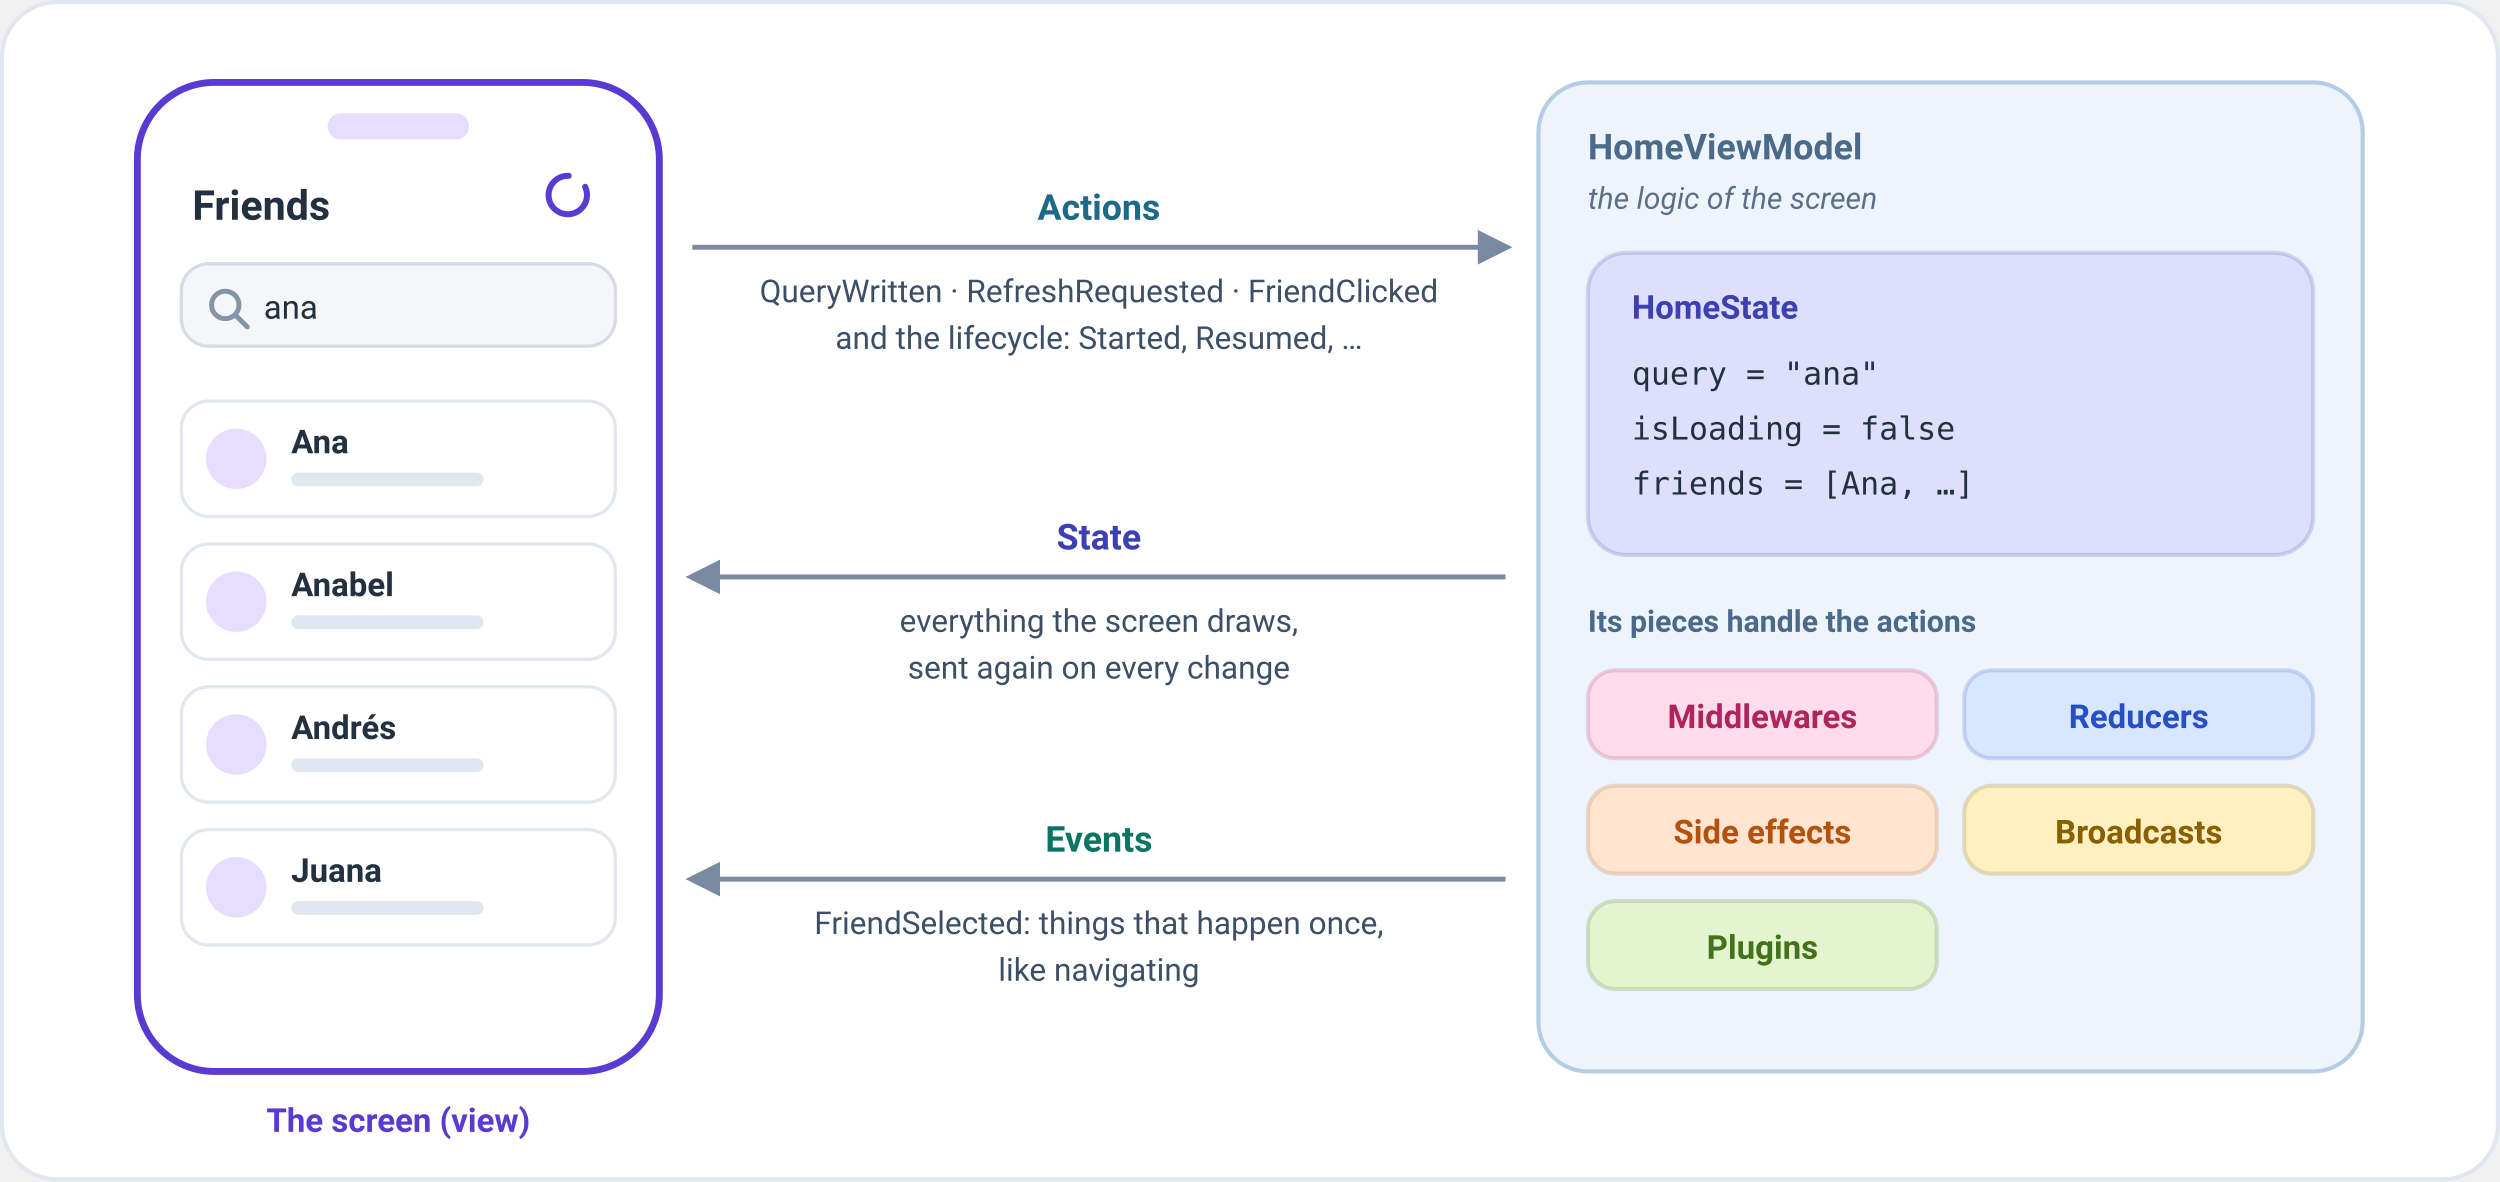
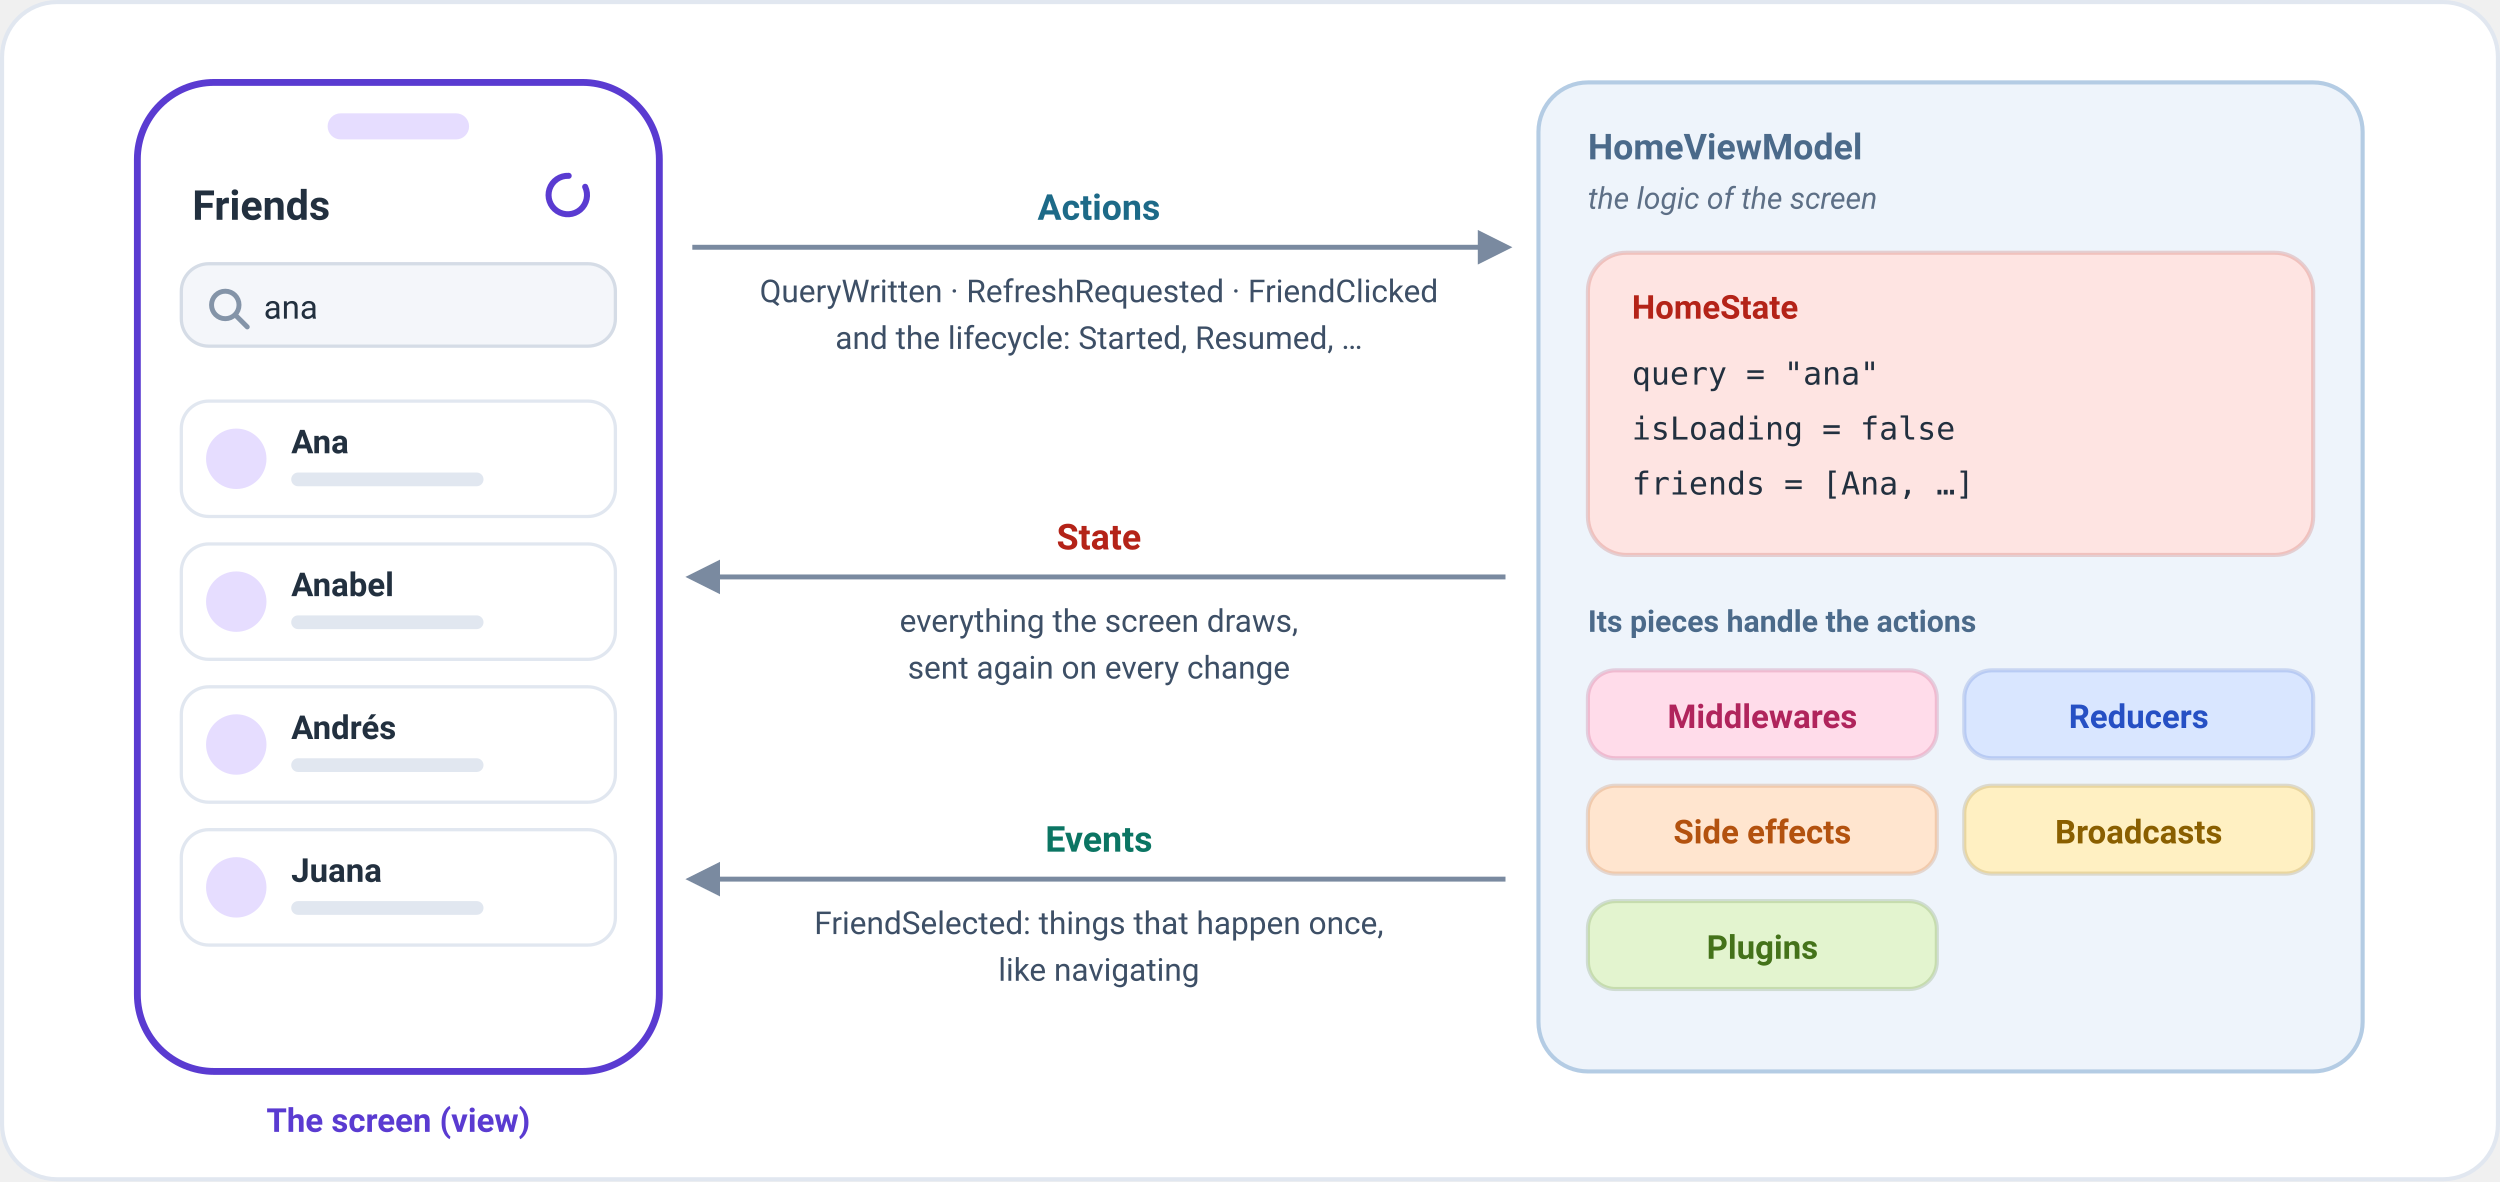
<svg xmlns="http://www.w3.org/2000/svg" viewBox="0 0 910 430" width="910" height="430" role="img" aria-label="A screen sends actions to its ViewModel, and receives the state and the events">
  <defs>
    <marker id="arrow" viewBox="0 0 10 10" refX="8" refY="5" markerWidth="7" markerHeight="7" orient="auto-start-reverse">
      <path d="M0,0 L10,5 L0,10 Z" fill="#7a8aa0" />
    </marker>
  </defs>
  <rect x="0.75" y="0.75" width="908.5" height="428.5" rx="20" fill="#FFFFFF" stroke="#E1E7F0" stroke-width="1.5" />
  <rect x="50" y="30" width="190" height="360" rx="28" fill="#FFFFFF" stroke="#5A3BD1" stroke-width="2.5" />
  <rect x="120" y="42" width="50" height="8" rx="4" fill="#E6DDFF" stroke="#E6DDFF" stroke-width="1.5" />
  <text x="70" y="80" text-anchor="start" font-family="-apple-system, BlinkMacSystemFont, 'Segoe UI', Roboto, Helvetica, Arial, sans-serif" font-size="15" font-weight="700" fill="#22303f">Friends</text>
  <path d="M213,68 a7,7 0 1,1 -6,-4" fill="none" stroke="#5A3BD1" stroke-width="2.2" stroke-linecap="round" />
  <rect x="66" y="96" width="158" height="30" rx="10" fill="#F4F6FA" stroke="#D5DCE6" stroke-width="1.2" />
  <circle cx="82" cy="111" r="5" fill="none" stroke="#8494a8" stroke-width="1.8" />
  <path d="M86,115 l4,4" stroke="#8494a8" stroke-width="1.8" stroke-linecap="round" />
  <text x="96" y="116" text-anchor="start" font-family="-apple-system, BlinkMacSystemFont, 'Segoe UI', Roboto, Helvetica, Arial, sans-serif" font-size="12" font-weight="400" fill="#22303f">ana</text>
  <rect x="66" y="146" width="158" height="42" rx="10" fill="#FFFFFF" stroke="#E1E7F0" stroke-width="1.2" />
  <circle cx="86" cy="167" r="11" fill="#E6DDFF" />
  <text x="106" y="165" text-anchor="start" font-family="-apple-system, BlinkMacSystemFont, 'Segoe UI', Roboto, Helvetica, Arial, sans-serif" font-size="12" font-weight="600" fill="#22303f">Ana</text>
  <rect x="106" y="172" width="70" height="5" rx="2.5" fill="#E1E7F0" />
  <rect x="66" y="198" width="158" height="42" rx="10" fill="#FFFFFF" stroke="#E1E7F0" stroke-width="1.2" />
  <circle cx="86" cy="219" r="11" fill="#E6DDFF" />
  <text x="106" y="217" text-anchor="start" font-family="-apple-system, BlinkMacSystemFont, 'Segoe UI', Roboto, Helvetica, Arial, sans-serif" font-size="12" font-weight="600" fill="#22303f">Anabel</text>
  <rect x="106" y="224" width="70" height="5" rx="2.5" fill="#E1E7F0" />
  <rect x="66" y="250" width="158" height="42" rx="10" fill="#FFFFFF" stroke="#E1E7F0" stroke-width="1.2" />
  <circle cx="86" cy="271" r="11" fill="#E6DDFF" />
  <text x="106" y="269" text-anchor="start" font-family="-apple-system, BlinkMacSystemFont, 'Segoe UI', Roboto, Helvetica, Arial, sans-serif" font-size="12" font-weight="600" fill="#22303f">Andrés</text>
  <rect x="106" y="276" width="70" height="5" rx="2.5" fill="#E1E7F0" />
  <rect x="66" y="302" width="158" height="42" rx="10" fill="#FFFFFF" stroke="#E1E7F0" stroke-width="1.2" />
  <circle cx="86" cy="323" r="11" fill="#E6DDFF" />
  <text x="106" y="321" text-anchor="start" font-family="-apple-system, BlinkMacSystemFont, 'Segoe UI', Roboto, Helvetica, Arial, sans-serif" font-size="12" font-weight="600" fill="#22303f">Juana</text>
  <rect x="106" y="328" width="70" height="5" rx="2.5" fill="#E1E7F0" />
  <text x="145.0" y="412" text-anchor="middle" font-family="-apple-system, BlinkMacSystemFont, 'Segoe UI', Roboto, Helvetica, Arial, sans-serif" font-size="12" font-weight="600" fill="#5A3BD1">The screen (view)</text>
  <rect x="560" y="30" width="300" height="360" rx="18" fill="#EEF4FB" stroke="#B4CCE4" stroke-width="1.5" />
  <text x="578" y="58" text-anchor="start" font-family="-apple-system, BlinkMacSystemFont, 'Segoe UI', Roboto, Helvetica, Arial, sans-serif" font-size="13" font-weight="700" fill="#4b6a8a">HomeViewModel</text>
  <text x="578" y="76" text-anchor="start" font-family="-apple-system, BlinkMacSystemFont, 'Segoe UI', Roboto, Helvetica, Arial, sans-serif" font-size="11" font-weight="400" fill="#5d6f86" font-style="italic">the logic of the screen</text>
-   <rect x="578" y="92" width="264" height="110" rx="14" fill="#DEDFFB" stroke="#3C40B3" stroke-width="1.5" stroke-opacity="0.18" />
-   <text x="594" y="116" text-anchor="start" font-family="-apple-system, BlinkMacSystemFont, 'Segoe UI', Roboto, Helvetica, Arial, sans-serif" font-size="12" font-weight="700" fill="#3C40B3">HomeState</text>
+   <rect x="578" y="92" width="264" height="110" rx="14" fill="#FEE4E2" stroke="#B42318" stroke-width="1.5" stroke-opacity="0.18" />
+   <text x="594" y="116" text-anchor="start" font-family="-apple-system, BlinkMacSystemFont, 'Segoe UI', Roboto, Helvetica, Arial, sans-serif" font-size="12" font-weight="700" fill="#B42318">HomeState</text>
  <text x="594" y="140" text-anchor="start" font-family="SFMono-Regular, Menlo, Consolas, monospace" font-size="11.5" font-weight="400" fill="#22303f">query = "ana"</text>
  <text x="594" y="160" text-anchor="start" font-family="SFMono-Regular, Menlo, Consolas, monospace" font-size="11.5" font-weight="400" fill="#22303f">isLoading = false</text>
  <text x="594" y="180" text-anchor="start" font-family="SFMono-Regular, Menlo, Consolas, monospace" font-size="11.5" font-weight="400" fill="#22303f">friends = [Ana, …]</text>
  <text x="578" y="230" text-anchor="start" font-family="-apple-system, BlinkMacSystemFont, 'Segoe UI', Roboto, Helvetica, Arial, sans-serif" font-size="11" font-weight="600" fill="#4b6a8a">Its pieces handle the actions</text>
  <rect x="578.0" y="244" width="127.0" height="32" rx="10" fill="#FFDCEA" stroke="#B0245C" stroke-width="1.5" stroke-opacity="0.18" />
  <text x="641.5" y="265" text-anchor="middle" font-family="-apple-system, BlinkMacSystemFont, 'Segoe UI', Roboto, Helvetica, Arial, sans-serif" font-size="12" font-weight="600" fill="#B0245C">Middlewares</text>
  <rect x="715.0" y="244" width="127.0" height="32" rx="10" fill="#D9E6FF" stroke="#2650C4" stroke-width="1.5" stroke-opacity="0.18" />
  <text x="778.5" y="265" text-anchor="middle" font-family="-apple-system, BlinkMacSystemFont, 'Segoe UI', Roboto, Helvetica, Arial, sans-serif" font-size="12" font-weight="600" fill="#2650C4">Reducers</text>
  <rect x="578.0" y="286" width="127.0" height="32" rx="10" fill="#FFE5CF" stroke="#B3520F" stroke-width="1.5" stroke-opacity="0.18" />
  <text x="641.5" y="307" text-anchor="middle" font-family="-apple-system, BlinkMacSystemFont, 'Segoe UI', Roboto, Helvetica, Arial, sans-serif" font-size="12" font-weight="600" fill="#B3520F">Side effects</text>
  <rect x="715.0" y="286" width="127.0" height="32" rx="10" fill="#FFF0C2" stroke="#8A5F00" stroke-width="1.5" stroke-opacity="0.18" />
  <text x="778.5" y="307" text-anchor="middle" font-family="-apple-system, BlinkMacSystemFont, 'Segoe UI', Roboto, Helvetica, Arial, sans-serif" font-size="12" font-weight="600" fill="#8A5F00">Broadcasts</text>
  <rect x="578.0" y="328" width="127.0" height="32" rx="10" fill="#E3F4CF" stroke="#44721A" stroke-width="1.5" stroke-opacity="0.18" />
  <text x="641.5" y="349" text-anchor="middle" font-family="-apple-system, BlinkMacSystemFont, 'Segoe UI', Roboto, Helvetica, Arial, sans-serif" font-size="12" font-weight="600" fill="#44721A">Plugins</text>
  <path d="M252,90 L548,90" fill="none" stroke="#7a8aa0" stroke-width="1.8" stroke-linejoin="round" marker-end="url(#arrow)" />
  <text x="400.0" y="80" text-anchor="middle" font-family="-apple-system, BlinkMacSystemFont, 'Segoe UI', Roboto, Helvetica, Arial, sans-serif" font-size="13" font-weight="700" fill="#1D6A88">Actions</text>
  <text x="400.0" y="110" text-anchor="middle" font-family="-apple-system, BlinkMacSystemFont, 'Segoe UI', Roboto, Helvetica, Arial, sans-serif" font-size="11.5" font-weight="400" fill="#3d4f66">QueryWritten · RefreshRequested · FriendClicked</text>
  <text x="400.0" y="127" text-anchor="middle" font-family="-apple-system, BlinkMacSystemFont, 'Segoe UI', Roboto, Helvetica, Arial, sans-serif" font-size="11.5" font-weight="400" fill="#3d4f66">and the lifecycle: Started, Resumed, …</text>
  <path d="M548,210 L252,210" fill="none" stroke="#7a8aa0" stroke-width="1.8" stroke-linejoin="round" marker-end="url(#arrow)" />
-   <text x="400.0" y="200" text-anchor="middle" font-family="-apple-system, BlinkMacSystemFont, 'Segoe UI', Roboto, Helvetica, Arial, sans-serif" font-size="13" font-weight="700" fill="#3C40B3">State</text>
+   <text x="400.0" y="200" text-anchor="middle" font-family="-apple-system, BlinkMacSystemFont, 'Segoe UI', Roboto, Helvetica, Arial, sans-serif" font-size="13" font-weight="700" fill="#B42318">State</text>
  <text x="400.0" y="230" text-anchor="middle" font-family="-apple-system, BlinkMacSystemFont, 'Segoe UI', Roboto, Helvetica, Arial, sans-serif" font-size="11.5" font-weight="400" fill="#3d4f66">everything the screen draws,</text>
  <text x="400.0" y="247" text-anchor="middle" font-family="-apple-system, BlinkMacSystemFont, 'Segoe UI', Roboto, Helvetica, Arial, sans-serif" font-size="11.5" font-weight="400" fill="#3d4f66">sent again on every change</text>
  <path d="M548,320 L252,320" fill="none" stroke="#7a8aa0" stroke-width="1.8" stroke-linejoin="round" marker-end="url(#arrow)" />
  <text x="400.0" y="310" text-anchor="middle" font-family="-apple-system, BlinkMacSystemFont, 'Segoe UI', Roboto, Helvetica, Arial, sans-serif" font-size="13" font-weight="700" fill="#0B7563">Events</text>
  <text x="400.0" y="340" text-anchor="middle" font-family="-apple-system, BlinkMacSystemFont, 'Segoe UI', Roboto, Helvetica, Arial, sans-serif" font-size="11.5" font-weight="400" fill="#3d4f66">FriendSelected: things that happen once,</text>
  <text x="400.0" y="357" text-anchor="middle" font-family="-apple-system, BlinkMacSystemFont, 'Segoe UI', Roboto, Helvetica, Arial, sans-serif" font-size="11.5" font-weight="400" fill="#3d4f66">like navigating</text>
</svg>
